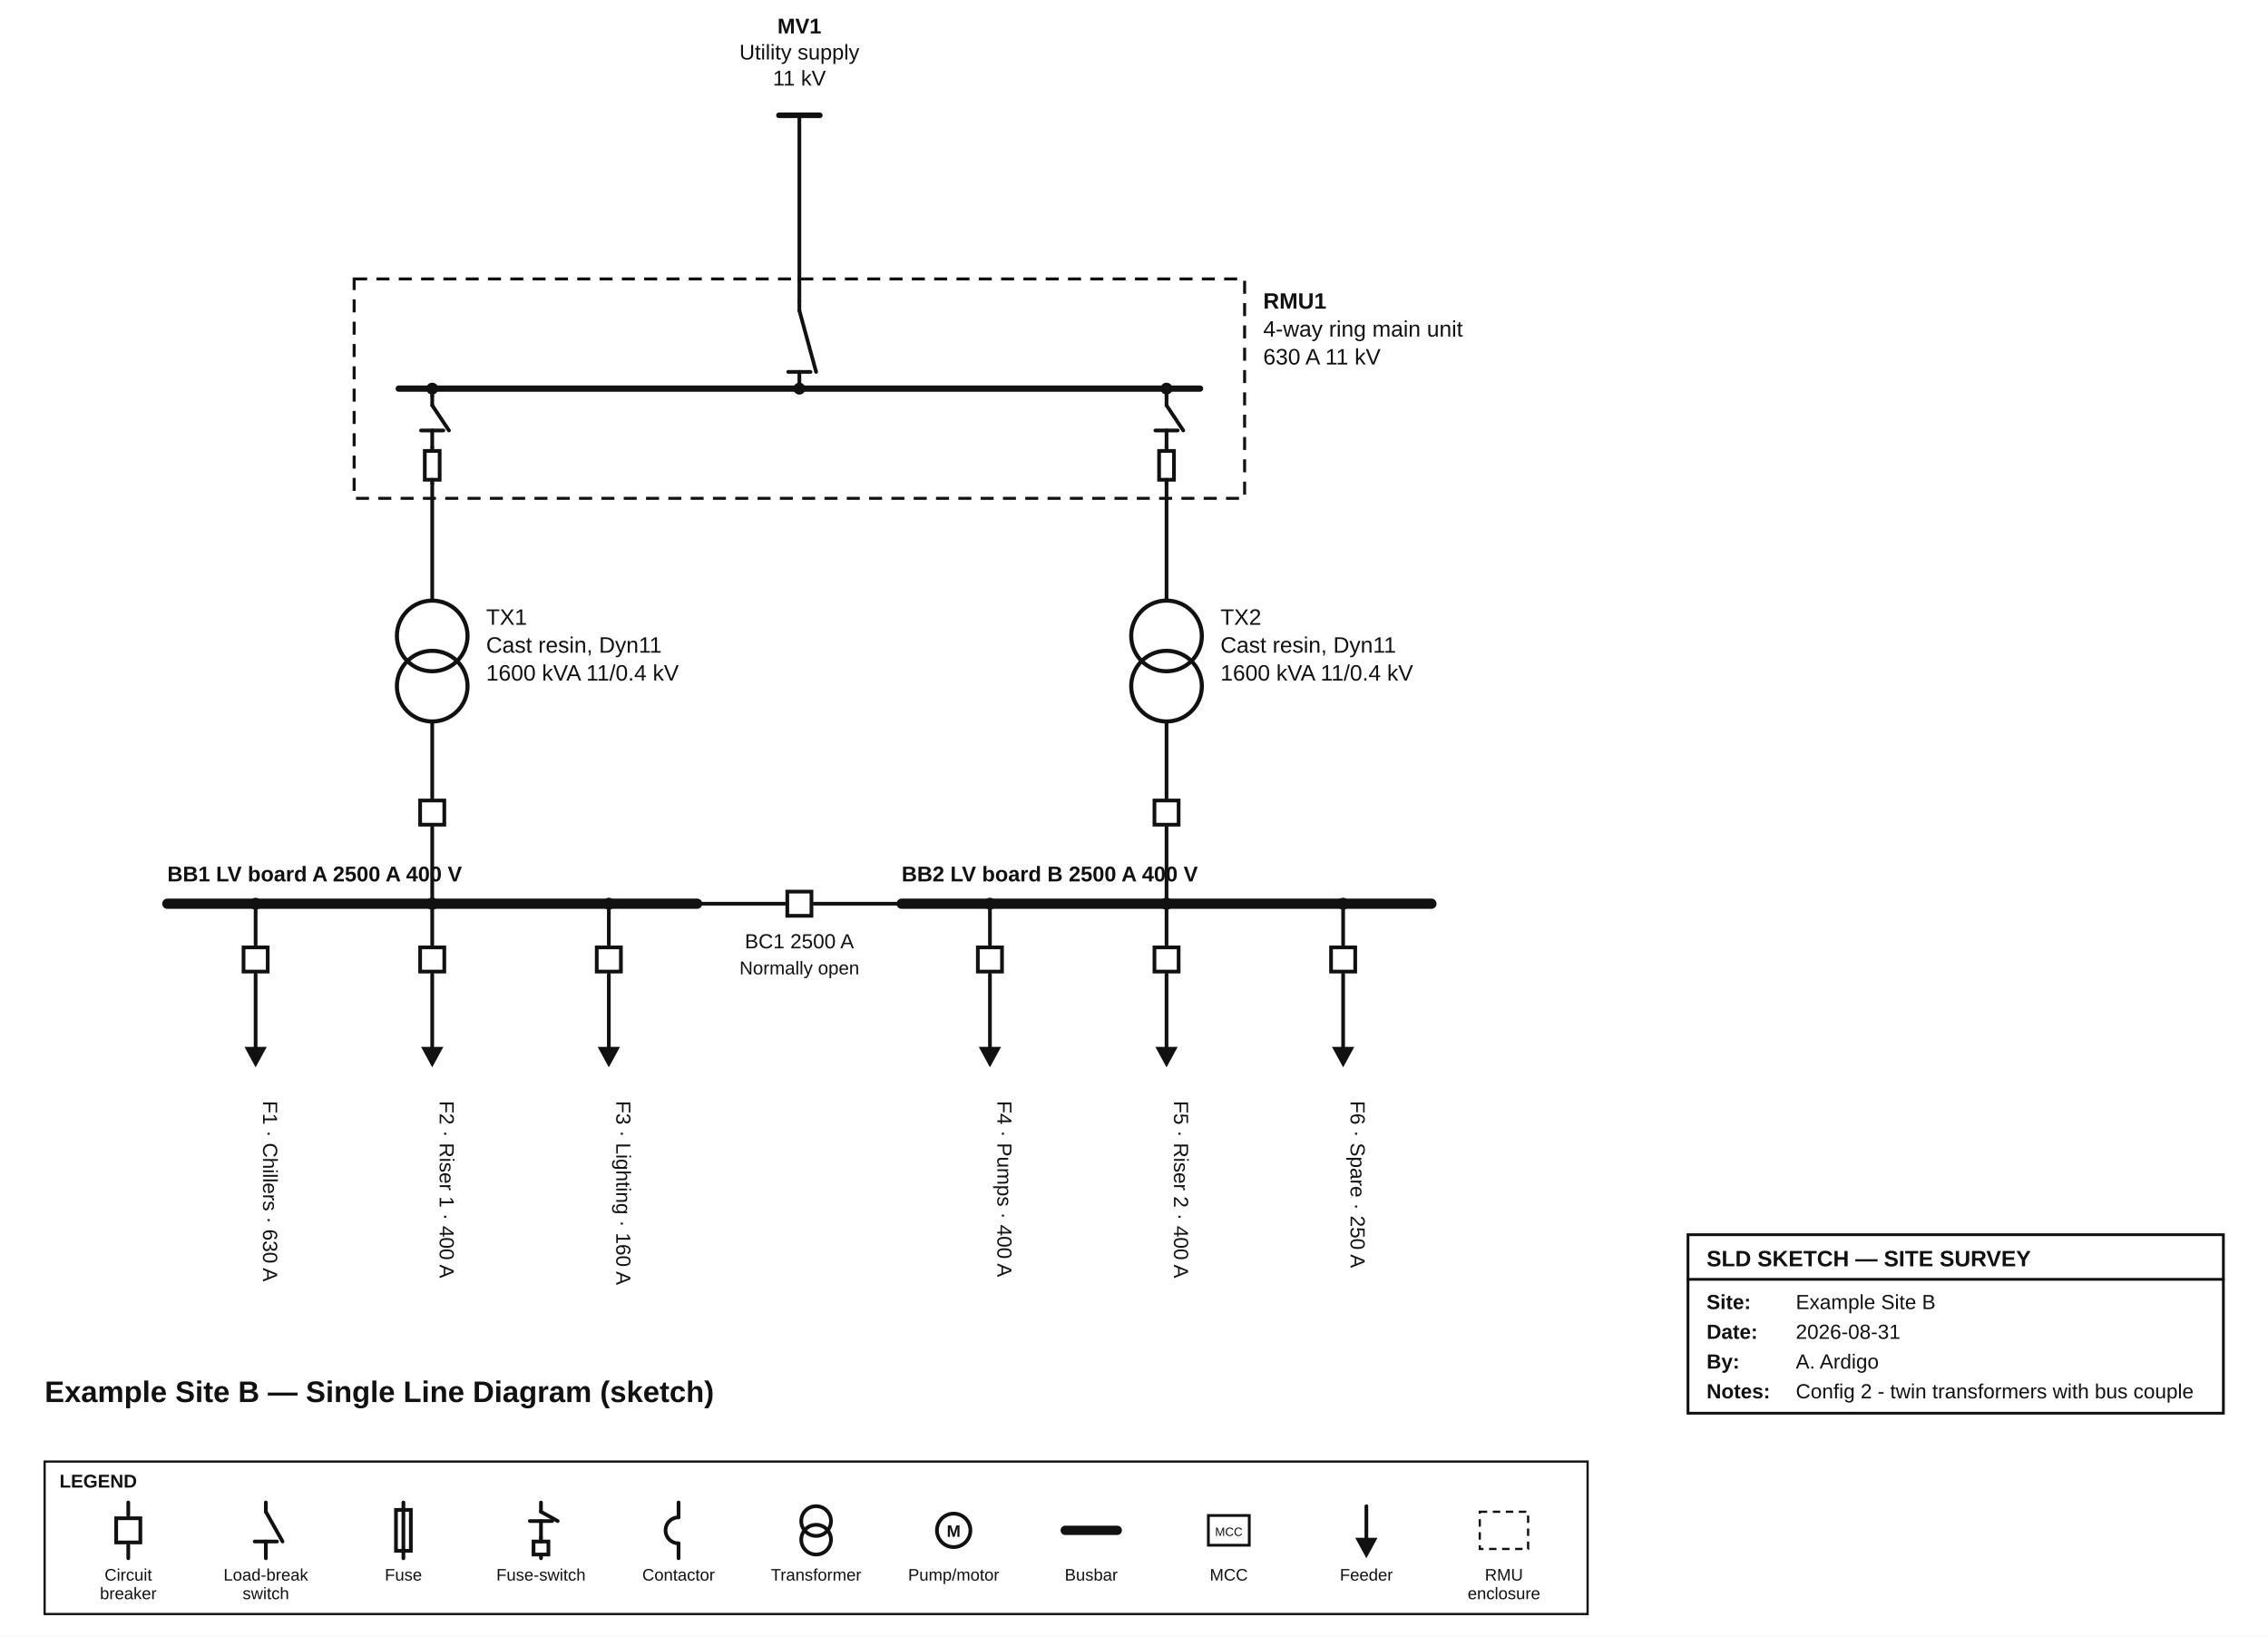
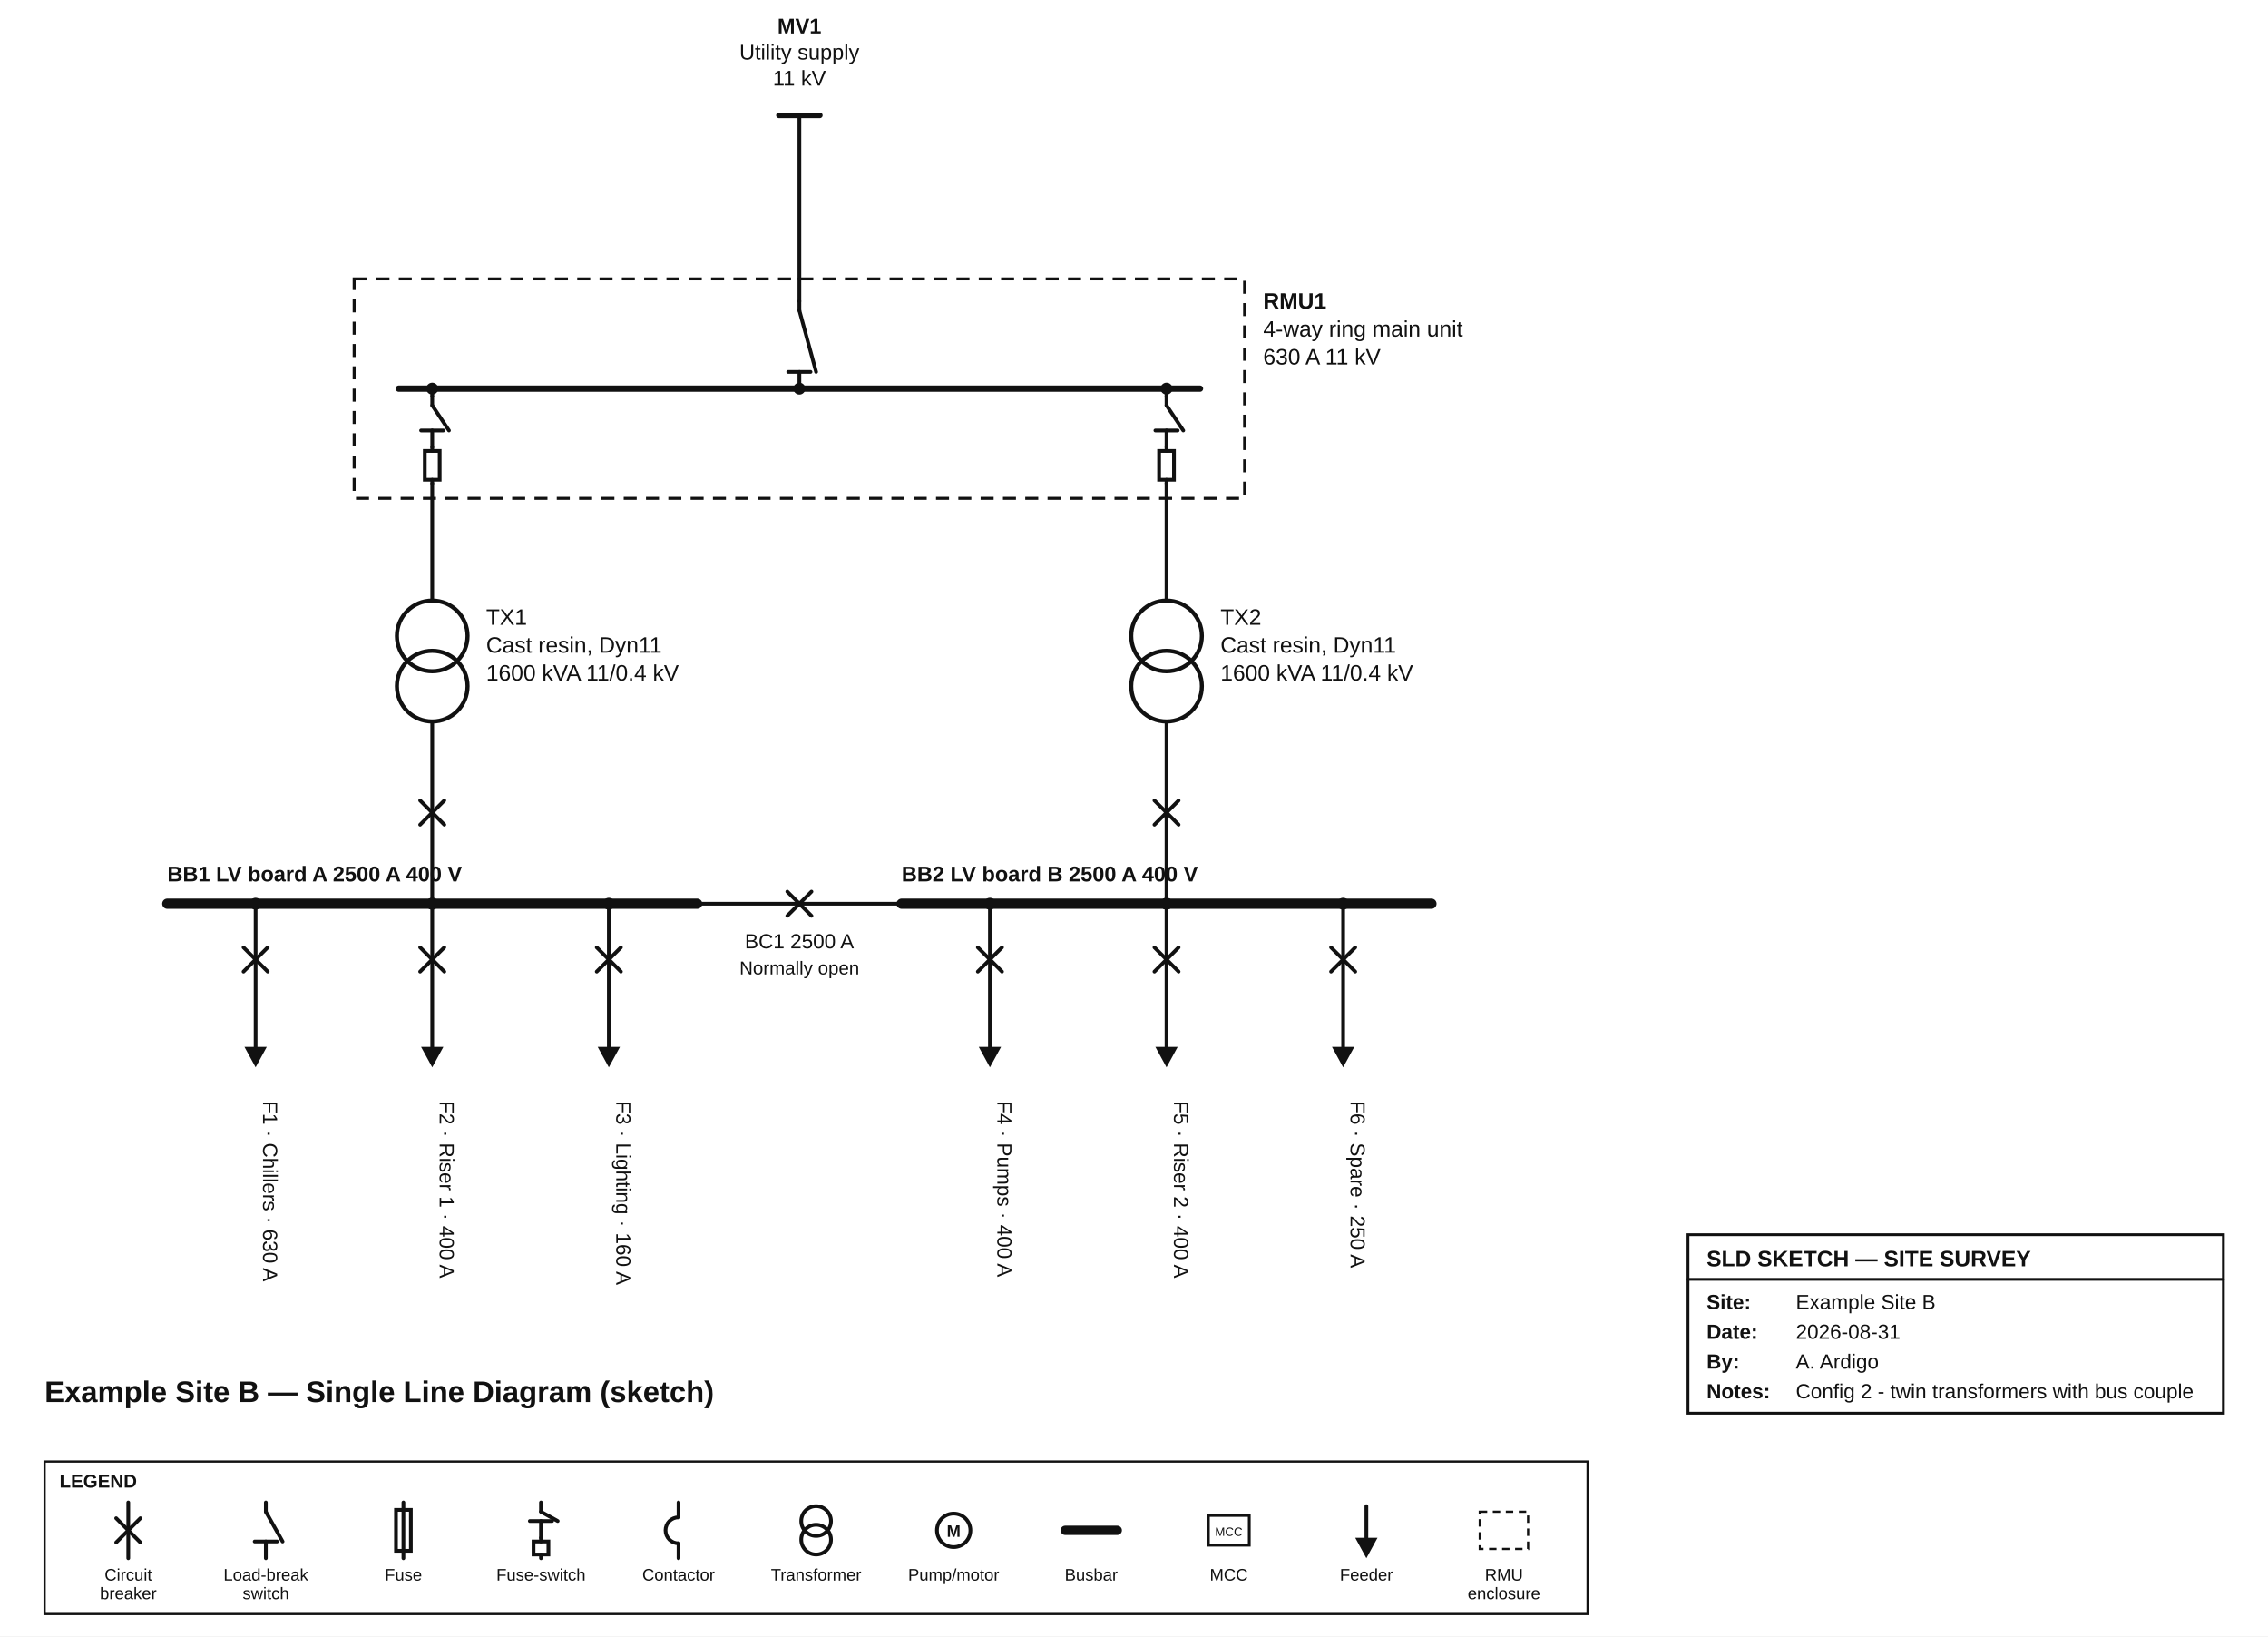
<svg xmlns="http://www.w3.org/2000/svg" width="1220" height="880" viewBox="0 0 1220 880">
  <rect width="100%" height="100%" fill="white" />
  <text x="24.0" y="754.0" font-family="Arial, Helvetica, sans-serif" font-size="16" fill="#111" text-anchor="start" font-weight="bold">Example Site B — Single Line Diagram (sketch)</text>
  <rect x="190.5" y="150.0" width="479.0" height="118.0" fill="none" stroke="#111" stroke-width="1.6" stroke-dasharray="7 5" />
  <line x1="214.5" y1="209.0" x2="645.5" y2="209.0" stroke="#111" stroke-width="3.4" stroke-linecap="round" />
  <line x1="430.0" y1="162.0" x2="430.0" y2="167.0" stroke="#111" stroke-width="2" stroke-linecap="round" />
  <line x1="430.0" y1="167.0" x2="439.0" y2="200.0" stroke="#111" stroke-width="2" stroke-linecap="round" />
  <line x1="424.0" y1="200.0" x2="436.0" y2="200.0" stroke="#111" stroke-width="2" stroke-linecap="round" />
  <line x1="430.0" y1="200.0" x2="430.0" y2="209.0" stroke="#111" stroke-width="2" stroke-linecap="round" />
  <line x1="430.0" y1="150.0" x2="430.0" y2="162.0" stroke="#111" stroke-width="2" stroke-linecap="round" />
  <circle cx="430.0" cy="209.0" r="3.2" fill="#111" />
  <line x1="232.5" y1="213.0" x2="232.5" y2="218.0" stroke="#111" stroke-width="2" stroke-linecap="round" />
  <line x1="232.5" y1="218.0" x2="241.5" y2="231.5" stroke="#111" stroke-width="2" stroke-linecap="round" />
  <line x1="226.5" y1="231.5" x2="238.5" y2="231.5" stroke="#111" stroke-width="2" stroke-linecap="round" />
  <line x1="232.5" y1="231.5" x2="232.5" y2="240.5" stroke="#111" stroke-width="2" stroke-linecap="round" />
  <rect x="228.5" y="242.5" width="8.0" height="15.5" fill="none" stroke="#111" stroke-width="2" />
  <line x1="232.5" y1="240.5" x2="232.5" y2="242.5" stroke="#111" stroke-width="2" stroke-linecap="round" />
  <line x1="232.5" y1="258.0" x2="232.5" y2="260.0" stroke="#111" stroke-width="2" stroke-linecap="round" />
  <line x1="232.5" y1="209.0" x2="232.5" y2="213.0" stroke="#111" stroke-width="2" stroke-linecap="round" />
  <line x1="232.5" y1="260.0" x2="232.5" y2="268.0" stroke="#111" stroke-width="2" stroke-linecap="round" />
  <circle cx="232.5" cy="209.0" r="3.2" fill="#111" />
  <line x1="627.5" y1="213.0" x2="627.5" y2="218.0" stroke="#111" stroke-width="2" stroke-linecap="round" />
  <line x1="627.5" y1="218.0" x2="636.5" y2="231.5" stroke="#111" stroke-width="2" stroke-linecap="round" />
  <line x1="621.5" y1="231.5" x2="633.5" y2="231.5" stroke="#111" stroke-width="2" stroke-linecap="round" />
  <line x1="627.5" y1="231.5" x2="627.5" y2="240.5" stroke="#111" stroke-width="2" stroke-linecap="round" />
  <rect x="623.5" y="242.5" width="8.0" height="15.5" fill="none" stroke="#111" stroke-width="2" />
  <line x1="627.5" y1="240.5" x2="627.5" y2="242.5" stroke="#111" stroke-width="2" stroke-linecap="round" />
  <line x1="627.5" y1="258.0" x2="627.5" y2="260.0" stroke="#111" stroke-width="2" stroke-linecap="round" />
  <line x1="627.5" y1="209.0" x2="627.5" y2="213.0" stroke="#111" stroke-width="2" stroke-linecap="round" />
  <line x1="627.5" y1="260.0" x2="627.5" y2="268.0" stroke="#111" stroke-width="2" stroke-linecap="round" />
  <circle cx="627.5" cy="209.0" r="3.2" fill="#111" />
  <text x="679.5" y="166.0" font-family="Arial, Helvetica, sans-serif" font-size="12" fill="#111" text-anchor="start" font-weight="bold">RMU1</text>
  <text x="679.5" y="181.0" font-family="Arial, Helvetica, sans-serif" font-size="12" fill="#111" text-anchor="start">4-way ring main unit</text>
  <text x="679.5" y="196.0" font-family="Arial, Helvetica, sans-serif" font-size="12" fill="#111" text-anchor="start">630 A 11 kV</text>
  <line x1="419.0" y1="62.0" x2="441.0" y2="62.0" stroke="#111" stroke-width="3" stroke-linecap="round" />
  <text x="430.0" y="18.0" font-family="Arial, Helvetica, sans-serif" font-size="11.5" fill="#111" text-anchor="middle" font-weight="bold">MV1</text>
  <text x="430.0" y="32.0" font-family="Arial, Helvetica, sans-serif" font-size="11.5" fill="#111" text-anchor="middle">Utility supply</text>
  <text x="430.0" y="46.0" font-family="Arial, Helvetica, sans-serif" font-size="11.5" fill="#111" text-anchor="middle">11 kV</text>
  <line x1="430.0" y1="62.0" x2="430.0" y2="150.0" stroke="#111" stroke-width="2" stroke-linecap="round" />
  <circle cx="232.5" cy="342.0" r="19" fill="none" stroke="#111" stroke-width="2.2" />
  <circle cx="232.5" cy="369.0" r="19" fill="none" stroke="#111" stroke-width="2.2" />
  <text x="261.5" y="336.0" font-family="Arial, Helvetica, sans-serif" font-size="12" fill="#111" text-anchor="start">TX1</text>
  <text x="261.5" y="351.0" font-family="Arial, Helvetica, sans-serif" font-size="12" fill="#111" text-anchor="start">Cast resin, Dyn11</text>
  <text x="261.5" y="366.0" font-family="Arial, Helvetica, sans-serif" font-size="12" fill="#111" text-anchor="start">1600 kVA 11/0.4 kV</text>
  <line x1="232.5" y1="268.0" x2="232.5" y2="323.0" stroke="#111" stroke-width="2" stroke-linecap="round" />
-   <rect x="226.0" y="430.5" width="13.0" height="13.0" fill="white" stroke="#111" stroke-width="2" />
-   <line x1="232.5" y1="388.0" x2="232.5" y2="429.0" stroke="#111" stroke-width="2" stroke-linecap="round" />
-   <line x1="232.5" y1="445.0" x2="232.5" y2="486.0" stroke="#111" stroke-width="2" stroke-linecap="round" />
+   <line x1="226.0" y1="430.5" x2="239.0" y2="443.5" stroke="#111" stroke-width="2" stroke-linecap="round" />
+   <line x1="226.0" y1="443.5" x2="239.0" y2="430.5" stroke="#111" stroke-width="2" stroke-linecap="round" />
+   <line x1="232.5" y1="388.0" x2="232.5" y2="437.0" stroke="#111" stroke-width="2" stroke-linecap="round" />
+   <line x1="232.5" y1="437.0" x2="232.5" y2="486.0" stroke="#111" stroke-width="2" stroke-linecap="round" />
  <circle cx="232.5" cy="486.0" r="3.2" fill="#111" />
  <circle cx="627.5" cy="342.0" r="19" fill="none" stroke="#111" stroke-width="2.2" />
  <circle cx="627.5" cy="369.0" r="19" fill="none" stroke="#111" stroke-width="2.2" />
  <text x="656.5" y="336.0" font-family="Arial, Helvetica, sans-serif" font-size="12" fill="#111" text-anchor="start">TX2</text>
  <text x="656.5" y="351.0" font-family="Arial, Helvetica, sans-serif" font-size="12" fill="#111" text-anchor="start">Cast resin, Dyn11</text>
  <text x="656.5" y="366.0" font-family="Arial, Helvetica, sans-serif" font-size="12" fill="#111" text-anchor="start">1600 kVA 11/0.4 kV</text>
  <line x1="627.5" y1="268.0" x2="627.5" y2="323.0" stroke="#111" stroke-width="2" stroke-linecap="round" />
-   <rect x="621.0" y="430.5" width="13.0" height="13.0" fill="white" stroke="#111" stroke-width="2" />
-   <line x1="627.5" y1="388.0" x2="627.5" y2="429.0" stroke="#111" stroke-width="2" stroke-linecap="round" />
-   <line x1="627.5" y1="445.0" x2="627.5" y2="486.0" stroke="#111" stroke-width="2" stroke-linecap="round" />
+   <line x1="621.0" y1="430.5" x2="634.0" y2="443.5" stroke="#111" stroke-width="2" stroke-linecap="round" />
+   <line x1="621.0" y1="443.5" x2="634.0" y2="430.5" stroke="#111" stroke-width="2" stroke-linecap="round" />
+   <line x1="627.5" y1="388.0" x2="627.5" y2="437.0" stroke="#111" stroke-width="2" stroke-linecap="round" />
+   <line x1="627.5" y1="437.0" x2="627.5" y2="486.0" stroke="#111" stroke-width="2" stroke-linecap="round" />
  <circle cx="627.5" cy="486.0" r="3.2" fill="#111" />
  <line x1="90.0" y1="486.0" x2="375.0" y2="486.0" stroke="#111" stroke-width="5.5" stroke-linecap="round" />
  <text x="90.0" y="474.0" font-family="Arial, Helvetica, sans-serif" font-size="11.5" fill="#111" text-anchor="start" font-weight="bold">BB1 LV board A 2500 A 400 V</text>
  <line x1="485.0" y1="486.0" x2="770.0" y2="486.0" stroke="#111" stroke-width="5.5" stroke-linecap="round" />
  <text x="485.0" y="474.0" font-family="Arial, Helvetica, sans-serif" font-size="11.5" fill="#111" text-anchor="start" font-weight="bold">BB2 LV board B 2500 A 400 V</text>
-   <line x1="375.0" y1="486.0" x2="422.0" y2="486.0" stroke="#111" stroke-width="2" stroke-linecap="round" />
-   <rect x="423.5" y="479.5" width="13.0" height="13.0" fill="white" stroke="#111" stroke-width="2" />
-   <line x1="438.0" y1="486.0" x2="485.0" y2="486.0" stroke="#111" stroke-width="2" stroke-linecap="round" />
+   <line x1="375.0" y1="486.0" x2="485.0" y2="486.0" stroke="#111" stroke-width="2" stroke-linecap="round" />
+   <line x1="423.5" y1="479.5" x2="436.5" y2="492.5" stroke="#111" stroke-width="2" stroke-linecap="round" />
+   <line x1="423.5" y1="492.5" x2="436.5" y2="479.5" stroke="#111" stroke-width="2" stroke-linecap="round" />
  <text x="430.0" y="510.0" font-family="Arial, Helvetica, sans-serif" font-size="11" fill="#111" text-anchor="middle">BC1 2500 A</text>
  <text x="430.0" y="524.0" font-family="Arial, Helvetica, sans-serif" font-size="10" fill="#111" text-anchor="middle">Normally open</text>
  <circle cx="137.5" cy="486.0" r="3.2" fill="#111" />
-   <rect x="131.0" y="509.5" width="13.0" height="13.0" fill="white" stroke="#111" stroke-width="2" />
-   <line x1="137.5" y1="486.0" x2="137.5" y2="508.0" stroke="#111" stroke-width="2" stroke-linecap="round" />
-   <line x1="137.5" y1="524.0" x2="137.5" y2="564.0" stroke="#111" stroke-width="2" stroke-linecap="round" />
+   <line x1="131.0" y1="509.5" x2="144.0" y2="522.5" stroke="#111" stroke-width="2" stroke-linecap="round" />
+   <line x1="131.0" y1="522.5" x2="144.0" y2="509.5" stroke="#111" stroke-width="2" stroke-linecap="round" />
+   <line x1="137.5" y1="486.0" x2="137.5" y2="516.0" stroke="#111" stroke-width="2" stroke-linecap="round" />
+   <line x1="137.5" y1="516.0" x2="137.5" y2="564.0" stroke="#111" stroke-width="2" stroke-linecap="round" />
  <polygon points="131.5,563.0 143.5,563.0 137.5,574.0" fill="#111" />
  <text x="0" y="0" transform="translate(141.5,592.0) rotate(90)" font-family="Arial, Helvetica, sans-serif" font-size="11" fill="#111" text-anchor="start">F1 · Chillers · 630 A</text>
  <circle cx="232.5" cy="486.0" r="3.2" fill="#111" />
-   <rect x="226.0" y="509.5" width="13.0" height="13.0" fill="white" stroke="#111" stroke-width="2" />
-   <line x1="232.5" y1="486.0" x2="232.5" y2="508.0" stroke="#111" stroke-width="2" stroke-linecap="round" />
-   <line x1="232.5" y1="524.0" x2="232.5" y2="564.0" stroke="#111" stroke-width="2" stroke-linecap="round" />
+   <line x1="226.0" y1="509.5" x2="239.0" y2="522.5" stroke="#111" stroke-width="2" stroke-linecap="round" />
+   <line x1="226.0" y1="522.5" x2="239.0" y2="509.5" stroke="#111" stroke-width="2" stroke-linecap="round" />
+   <line x1="232.5" y1="486.0" x2="232.5" y2="516.0" stroke="#111" stroke-width="2" stroke-linecap="round" />
+   <line x1="232.5" y1="516.0" x2="232.5" y2="564.0" stroke="#111" stroke-width="2" stroke-linecap="round" />
  <polygon points="226.5,563.0 238.5,563.0 232.5,574.0" fill="#111" />
  <text x="0" y="0" transform="translate(236.5,592.0) rotate(90)" font-family="Arial, Helvetica, sans-serif" font-size="11" fill="#111" text-anchor="start">F2 · Riser 1 · 400 A</text>
  <circle cx="327.5" cy="486.0" r="3.2" fill="#111" />
-   <rect x="321.0" y="509.5" width="13.0" height="13.0" fill="white" stroke="#111" stroke-width="2" />
-   <line x1="327.5" y1="486.0" x2="327.5" y2="508.0" stroke="#111" stroke-width="2" stroke-linecap="round" />
-   <line x1="327.5" y1="524.0" x2="327.5" y2="564.0" stroke="#111" stroke-width="2" stroke-linecap="round" />
+   <line x1="321.0" y1="509.5" x2="334.0" y2="522.5" stroke="#111" stroke-width="2" stroke-linecap="round" />
+   <line x1="321.0" y1="522.5" x2="334.0" y2="509.5" stroke="#111" stroke-width="2" stroke-linecap="round" />
+   <line x1="327.5" y1="486.0" x2="327.5" y2="516.0" stroke="#111" stroke-width="2" stroke-linecap="round" />
+   <line x1="327.5" y1="516.0" x2="327.5" y2="564.0" stroke="#111" stroke-width="2" stroke-linecap="round" />
  <polygon points="321.5,563.0 333.5,563.0 327.5,574.0" fill="#111" />
  <text x="0" y="0" transform="translate(331.5,592.0) rotate(90)" font-family="Arial, Helvetica, sans-serif" font-size="11" fill="#111" text-anchor="start">F3 · Lighting · 160 A</text>
  <circle cx="532.5" cy="486.0" r="3.2" fill="#111" />
-   <rect x="526.0" y="509.5" width="13.0" height="13.0" fill="white" stroke="#111" stroke-width="2" />
-   <line x1="532.5" y1="486.0" x2="532.5" y2="508.0" stroke="#111" stroke-width="2" stroke-linecap="round" />
-   <line x1="532.5" y1="524.0" x2="532.5" y2="564.0" stroke="#111" stroke-width="2" stroke-linecap="round" />
+   <line x1="526.0" y1="509.5" x2="539.0" y2="522.5" stroke="#111" stroke-width="2" stroke-linecap="round" />
+   <line x1="526.0" y1="522.5" x2="539.0" y2="509.5" stroke="#111" stroke-width="2" stroke-linecap="round" />
+   <line x1="532.5" y1="486.0" x2="532.5" y2="516.0" stroke="#111" stroke-width="2" stroke-linecap="round" />
+   <line x1="532.5" y1="516.0" x2="532.5" y2="564.0" stroke="#111" stroke-width="2" stroke-linecap="round" />
  <polygon points="526.5,563.0 538.5,563.0 532.5,574.0" fill="#111" />
  <text x="0" y="0" transform="translate(536.5,592.0) rotate(90)" font-family="Arial, Helvetica, sans-serif" font-size="11" fill="#111" text-anchor="start">F4 · Pumps · 400 A</text>
  <circle cx="627.5" cy="486.0" r="3.2" fill="#111" />
-   <rect x="621.0" y="509.5" width="13.0" height="13.0" fill="white" stroke="#111" stroke-width="2" />
-   <line x1="627.5" y1="486.0" x2="627.5" y2="508.0" stroke="#111" stroke-width="2" stroke-linecap="round" />
-   <line x1="627.5" y1="524.0" x2="627.5" y2="564.0" stroke="#111" stroke-width="2" stroke-linecap="round" />
+   <line x1="621.0" y1="509.5" x2="634.0" y2="522.5" stroke="#111" stroke-width="2" stroke-linecap="round" />
+   <line x1="621.0" y1="522.5" x2="634.0" y2="509.5" stroke="#111" stroke-width="2" stroke-linecap="round" />
+   <line x1="627.5" y1="486.0" x2="627.5" y2="516.0" stroke="#111" stroke-width="2" stroke-linecap="round" />
+   <line x1="627.5" y1="516.0" x2="627.5" y2="564.0" stroke="#111" stroke-width="2" stroke-linecap="round" />
  <polygon points="621.5,563.0 633.5,563.0 627.5,574.0" fill="#111" />
  <text x="0" y="0" transform="translate(631.5,592.0) rotate(90)" font-family="Arial, Helvetica, sans-serif" font-size="11" fill="#111" text-anchor="start">F5 · Riser 2 · 400 A</text>
  <circle cx="722.5" cy="486.0" r="3.2" fill="#111" />
-   <rect x="716.0" y="509.5" width="13.0" height="13.0" fill="white" stroke="#111" stroke-width="2" />
-   <line x1="722.5" y1="486.0" x2="722.5" y2="508.0" stroke="#111" stroke-width="2" stroke-linecap="round" />
-   <line x1="722.5" y1="524.0" x2="722.5" y2="564.0" stroke="#111" stroke-width="2" stroke-linecap="round" />
+   <line x1="716.0" y1="509.5" x2="729.0" y2="522.5" stroke="#111" stroke-width="2" stroke-linecap="round" />
+   <line x1="716.0" y1="522.5" x2="729.0" y2="509.5" stroke="#111" stroke-width="2" stroke-linecap="round" />
+   <line x1="722.5" y1="486.0" x2="722.5" y2="516.0" stroke="#111" stroke-width="2" stroke-linecap="round" />
+   <line x1="722.5" y1="516.0" x2="722.5" y2="564.0" stroke="#111" stroke-width="2" stroke-linecap="round" />
  <polygon points="716.5,563.0 728.5,563.0 722.5,574.0" fill="#111" />
  <text x="0" y="0" transform="translate(726.5,592.0) rotate(90)" font-family="Arial, Helvetica, sans-serif" font-size="11" fill="#111" text-anchor="start">F6 · Spare · 250 A</text>
  <rect x="908.0" y="664.0" width="288.0" height="96.0" fill="none" stroke="#111" stroke-width="1.5" />
  <line x1="908.0" y1="688.0" x2="1196.0" y2="688.0" stroke="#111" stroke-width="1.5" stroke-linecap="round" />
  <text x="918.0" y="681.0" font-family="Arial, Helvetica, sans-serif" font-size="12" fill="#111" text-anchor="start" font-weight="bold">SLD SKETCH — SITE SURVEY</text>
  <text x="918.0" y="704.0" font-family="Arial, Helvetica, sans-serif" font-size="11" fill="#111" text-anchor="start" font-weight="bold">Site:</text>
  <text x="966.0" y="704.0" font-family="Arial, Helvetica, sans-serif" font-size="11" fill="#111" text-anchor="start">Example Site B</text>
  <text x="918.0" y="720.0" font-family="Arial, Helvetica, sans-serif" font-size="11" fill="#111" text-anchor="start" font-weight="bold">Date:</text>
  <text x="966.0" y="720.0" font-family="Arial, Helvetica, sans-serif" font-size="11" fill="#111" text-anchor="start">2026-08-31</text>
  <text x="918.0" y="736.0" font-family="Arial, Helvetica, sans-serif" font-size="11" fill="#111" text-anchor="start" font-weight="bold">By:</text>
  <text x="966.0" y="736.0" font-family="Arial, Helvetica, sans-serif" font-size="11" fill="#111" text-anchor="start">A. Ardigo</text>
  <text x="918.0" y="752.0" font-family="Arial, Helvetica, sans-serif" font-size="11" fill="#111" text-anchor="start" font-weight="bold">Notes:</text>
  <text x="966.0" y="752.0" font-family="Arial, Helvetica, sans-serif" font-size="11" fill="#111" text-anchor="start">Config 2 - twin transformers with bus couple</text>
  <rect x="24.0" y="786.0" width="830.0" height="82.0" fill="none" stroke="#111" stroke-width="1.2" />
  <text x="32.0" y="800.0" font-family="Arial, Helvetica, sans-serif" font-size="10" fill="#111" text-anchor="start" font-weight="bold">LEGEND</text>
-   <rect x="62.5" y="816.5" width="13.0" height="13.0" fill="white" stroke="#111" stroke-width="2" />
-   <line x1="69.0" y1="808.0" x2="69.0" y2="815.0" stroke="#111" stroke-width="2" stroke-linecap="round" />
-   <line x1="69.0" y1="831.0" x2="69.0" y2="838.0" stroke="#111" stroke-width="2" stroke-linecap="round" />
+   <line x1="62.5" y1="816.5" x2="75.5" y2="829.5" stroke="#111" stroke-width="2" stroke-linecap="round" />
+   <line x1="62.5" y1="829.5" x2="75.5" y2="816.5" stroke="#111" stroke-width="2" stroke-linecap="round" />
+   <line x1="69.0" y1="808.0" x2="69.0" y2="823.0" stroke="#111" stroke-width="2" stroke-linecap="round" />
+   <line x1="69.0" y1="823.0" x2="69.0" y2="838.0" stroke="#111" stroke-width="2" stroke-linecap="round" />
  <text x="69.0" y="850.0" font-family="Arial, Helvetica, sans-serif" font-size="9" fill="#111" text-anchor="middle">Circuit</text>
  <text x="69.0" y="860.0" font-family="Arial, Helvetica, sans-serif" font-size="9" fill="#111" text-anchor="middle">breaker</text>
  <line x1="143.0" y1="808.0" x2="143.0" y2="813.0" stroke="#111" stroke-width="2" stroke-linecap="round" />
  <line x1="143.0" y1="813.0" x2="152.0" y2="829.0" stroke="#111" stroke-width="2" stroke-linecap="round" />
  <line x1="137.0" y1="829.0" x2="149.0" y2="829.0" stroke="#111" stroke-width="2" stroke-linecap="round" />
  <line x1="143.0" y1="829.0" x2="143.0" y2="838.0" stroke="#111" stroke-width="2" stroke-linecap="round" />
  <text x="143.0" y="850.0" font-family="Arial, Helvetica, sans-serif" font-size="9" fill="#111" text-anchor="middle">Load-break</text>
  <text x="143.0" y="860.0" font-family="Arial, Helvetica, sans-serif" font-size="9" fill="#111" text-anchor="middle">switch</text>
  <rect x="213.0" y="812.0" width="8.0" height="22.0" fill="none" stroke="#111" stroke-width="2" />
  <line x1="217.0" y1="812.0" x2="217.0" y2="834.0" stroke="#111" stroke-width="2" stroke-linecap="round" />
  <line x1="217.0" y1="808.0" x2="217.0" y2="812.0" stroke="#111" stroke-width="2" stroke-linecap="round" />
  <line x1="217.0" y1="834.0" x2="217.0" y2="838.0" stroke="#111" stroke-width="2" stroke-linecap="round" />
  <text x="217.0" y="850.0" font-family="Arial, Helvetica, sans-serif" font-size="9" fill="#111" text-anchor="middle">Fuse</text>
  <line x1="291.0" y1="808.0" x2="291.0" y2="813.0" stroke="#111" stroke-width="2" stroke-linecap="round" />
  <line x1="291.0" y1="813.0" x2="300.0" y2="818.0" stroke="#111" stroke-width="2" stroke-linecap="round" />
  <line x1="285.0" y1="818.0" x2="297.0" y2="818.0" stroke="#111" stroke-width="2" stroke-linecap="round" />
  <line x1="291.0" y1="818.0" x2="291.0" y2="827.0" stroke="#111" stroke-width="2" stroke-linecap="round" />
  <rect x="287.0" y="829.0" width="8.0" height="7.0" fill="none" stroke="#111" stroke-width="2" />
  <line x1="291.0" y1="827.0" x2="291.0" y2="829.0" stroke="#111" stroke-width="2" stroke-linecap="round" />
  <line x1="291.0" y1="836.0" x2="291.0" y2="838.0" stroke="#111" stroke-width="2" stroke-linecap="round" />
  <text x="291.0" y="850.0" font-family="Arial, Helvetica, sans-serif" font-size="9" fill="#111" text-anchor="middle">Fuse-switch</text>
  <path d="M 365.0,830.0 A 7,7 0 0 1 365.0,816.0" fill="none" stroke="#111" stroke-width="2" stroke-linecap="round" />
  <line x1="365.0" y1="808.0" x2="365.0" y2="816.0" stroke="#111" stroke-width="2" stroke-linecap="round" />
  <line x1="365.0" y1="830.0" x2="365.0" y2="838.0" stroke="#111" stroke-width="2" stroke-linecap="round" />
  <text x="365.0" y="850.0" font-family="Arial, Helvetica, sans-serif" font-size="9" fill="#111" text-anchor="middle">Contactor</text>
  <circle cx="439.0" cy="818.0" r="8" fill="none" stroke="#111" stroke-width="2" />
  <circle cx="439.0" cy="828.0" r="8" fill="none" stroke="#111" stroke-width="2" />
  <text x="439.0" y="850.0" font-family="Arial, Helvetica, sans-serif" font-size="9" fill="#111" text-anchor="middle">Transformer</text>
  <circle cx="513.0" cy="823.0" r="9" fill="none" stroke="#111" stroke-width="2" />
  <text x="513.0" y="826.5" font-family="Arial, Helvetica, sans-serif" font-size="9" fill="#111" text-anchor="middle" font-weight="bold">M</text>
  <text x="513.0" y="850.0" font-family="Arial, Helvetica, sans-serif" font-size="9" fill="#111" text-anchor="middle">Pump/motor</text>
  <line x1="573.0" y1="823.0" x2="601.0" y2="823.0" stroke="#111" stroke-width="5" stroke-linecap="round" />
  <text x="587.0" y="850.0" font-family="Arial, Helvetica, sans-serif" font-size="9" fill="#111" text-anchor="middle">Busbar</text>
  <rect x="650.0" y="815.0" width="22.0" height="16.0" fill="none" stroke="#111" stroke-width="1.5" />
  <text x="661.0" y="826.0" font-family="Arial, Helvetica, sans-serif" font-size="6.5" fill="#111" text-anchor="middle">MCC</text>
  <text x="661.0" y="850.0" font-family="Arial, Helvetica, sans-serif" font-size="9" fill="#111" text-anchor="middle">MCC</text>
  <line x1="735.0" y1="810.0" x2="735.0" y2="827.0" stroke="#111" stroke-width="2" stroke-linecap="round" />
  <polygon points="729.0,827.0 741.0,827.0 735.0,838.0" fill="#111" />
  <text x="735.0" y="850.0" font-family="Arial, Helvetica, sans-serif" font-size="9" fill="#111" text-anchor="middle">Feeder</text>
  <rect x="796.0" y="813.0" width="26.0" height="20.0" fill="none" stroke="#111" stroke-width="1.2" stroke-dasharray="4 3" />
  <text x="809.0" y="850.0" font-family="Arial, Helvetica, sans-serif" font-size="9" fill="#111" text-anchor="middle">RMU</text>
  <text x="809.0" y="860.0" font-family="Arial, Helvetica, sans-serif" font-size="9" fill="#111" text-anchor="middle">enclosure</text>
</svg>
